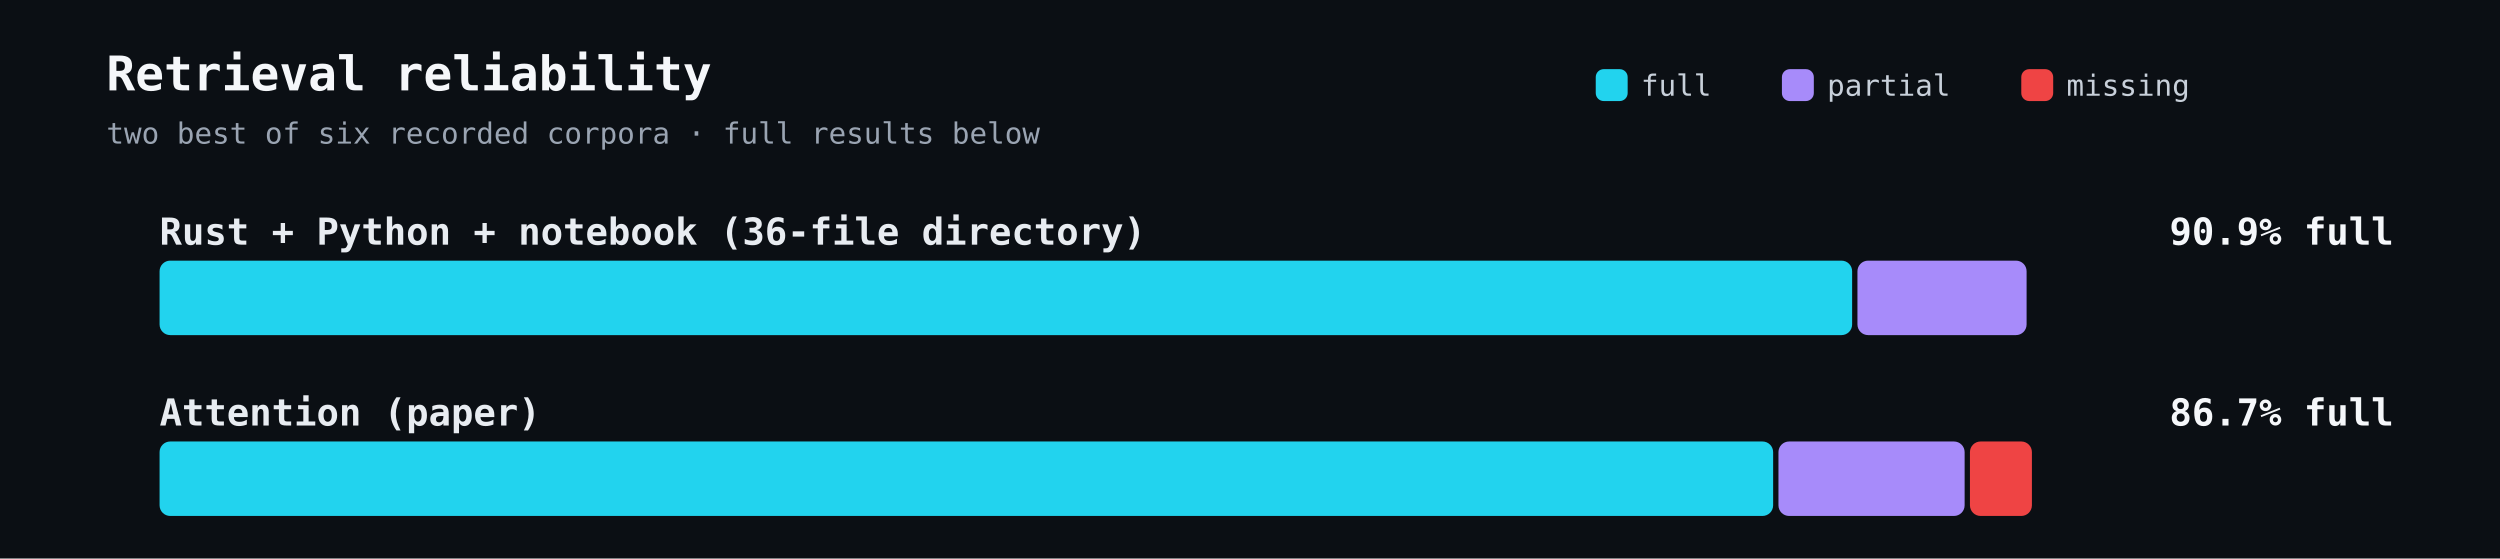
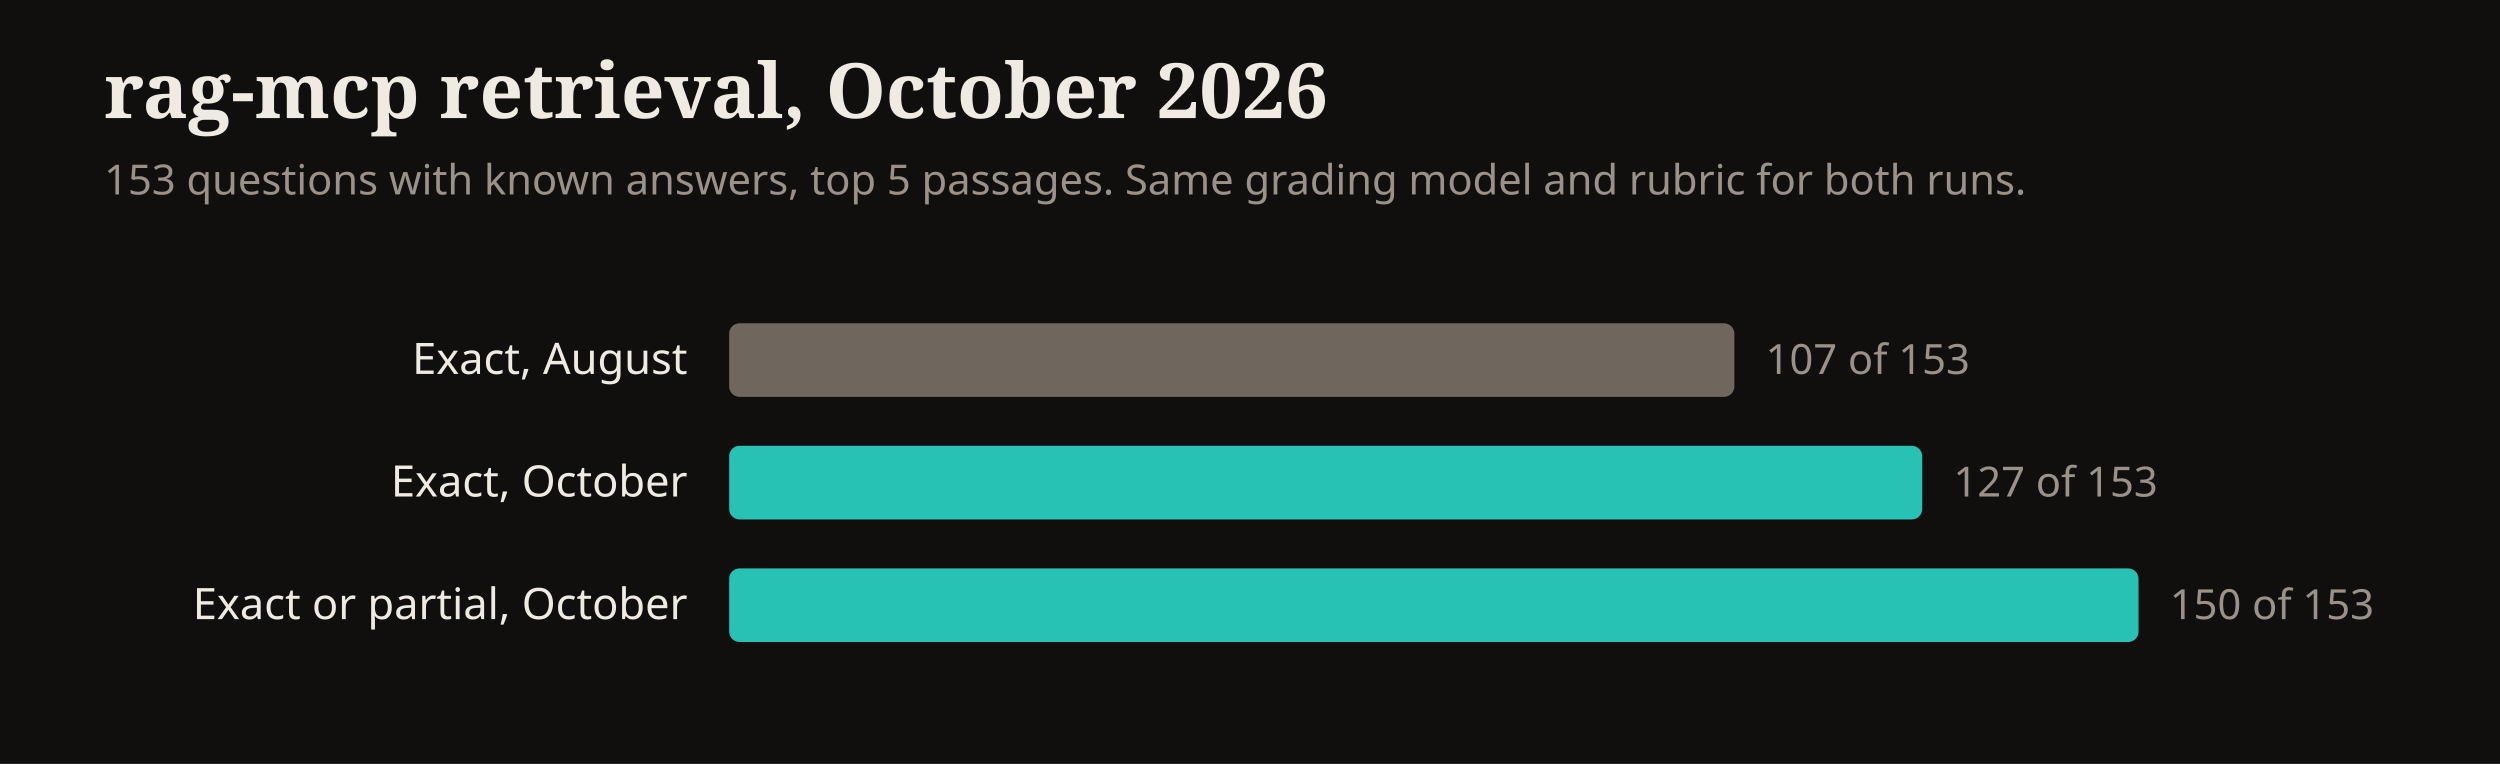
- <svg xmlns="http://www.w3.org/2000/svg" width="940" height="210" viewBox="0 0 940 210" role="img" aria-labelledby="title desc">
-   <rect width="940" height="210" fill="#0b0f14" />
-   <text x="40" y="34" fill="#f5f7fa" font-family="ui-monospace, SFMono-Regular, Menlo, monospace" font-size="18" font-weight="700">Retrieval reliability</text>
-   <text x="40" y="54" fill="#9aa4b2" font-family="ui-monospace, SFMono-Regular, Menlo, monospace" font-size="11">two best of six recorded corpora · full results below</text>
-   <g font-family="ui-monospace, SFMono-Regular, Menlo, monospace" font-size="11">
-     <rect x="600" y="26" width="12" height="12" rx="3" fill="#22d3ee" />
-     <text x="617" y="36" fill="#c8d0da">full</text>
-     <rect x="670" y="26" width="12" height="12" rx="3" fill="#a78bfa" />
-     <text x="687" y="36" fill="#c8d0da">partial</text>
-     <rect x="760" y="26" width="12" height="12" rx="3" fill="#ef4444" />
-     <text x="777" y="36" fill="#c8d0da">missing</text>
-   </g>
-   <g font-family="ui-monospace, SFMono-Regular, Menlo, monospace" font-size="14">
-     <text x="60" y="92" fill="#e8ecf1" font-weight="700">Rust + Python + notebook (36-file directory)</text>
-     <text x="900" y="92" fill="#f5f7fa" text-anchor="end" font-weight="700">90.9% full</text>
-     <rect x="60.0" y="98" width="636.4" height="28" rx="4" fill="#22d3ee" />
-     <rect x="698.4" y="98" width="63.6" height="28" rx="4" fill="#a78bfa" />
-     <text x="60" y="160" fill="#e8ecf1" font-weight="700">Attention (paper)</text>
-     <text x="900" y="160" fill="#f5f7fa" text-anchor="end" font-weight="700">86.7% full</text>
-     <rect x="60.0" y="166" width="606.7" height="28" rx="4" fill="#22d3ee" />
-     <rect x="668.7" y="166" width="70.0" height="28" rx="4" fill="#a78bfa" />
-     <rect x="740.7" y="166" width="23.3" height="28" rx="4" fill="#ef4444" />
+ <svg xmlns="http://www.w3.org/2000/svg" width="720" height="220" viewBox="0 0 720 220" role="img" aria-label="rag-mcp retrieval, October 2026">
+   <style>.grid{stroke:#2c2924;stroke-width:1}.ax{fill:#9a9188;font-size:11px;font-family:ui-sans-serif,system-ui,sans-serif}.blab{fill:#efeae2;font-size:12.5px;font-family:ui-sans-serif,system-ui,sans-serif}.bval{fill:#9a9188;font-size:12px;font-family:ui-sans-serif,system-ui,sans-serif}</style>
+   <rect width="720" height="220" fill="#100f0e" />
+   <text x="30" y="34" fill="#efeae2" font-family="ui-serif,Georgia,serif" font-size="22" font-weight="600">rag-mcp retrieval, October 2026</text>
+   <text x="30" y="56" class="bval">153 questions with known answers, top 5 passages. Same grading model and rubric for both runs.</text>
+   <g transform="translate(0,70)">
+     <rect x="210" y="23.1" width="289.5" height="21.2" rx="3" fill="#6f675d" />
+     <text x="198" y="37.7" class="blab" text-anchor="end">Exact, August</text>
+     <text x="508.5" y="37.7" class="bval">107 of 153</text>
+     <rect x="210" y="58.4" width="343.6" height="21.2" rx="3" fill="#28c2b5" />
+     <text x="198" y="73.0" class="blab" text-anchor="end">Exact, October</text>
+     <text x="562.6" y="73.0" class="bval">127 of 153</text>
+     <rect x="210" y="93.7" width="405.9" height="21.2" rx="3" fill="#28c2b5" />
+     <text x="198" y="108.3" class="blab" text-anchor="end">Exact or partial, October</text>
+     <text x="624.9" y="108.3" class="bval">150 of 153</text>
  </g>
</svg>
